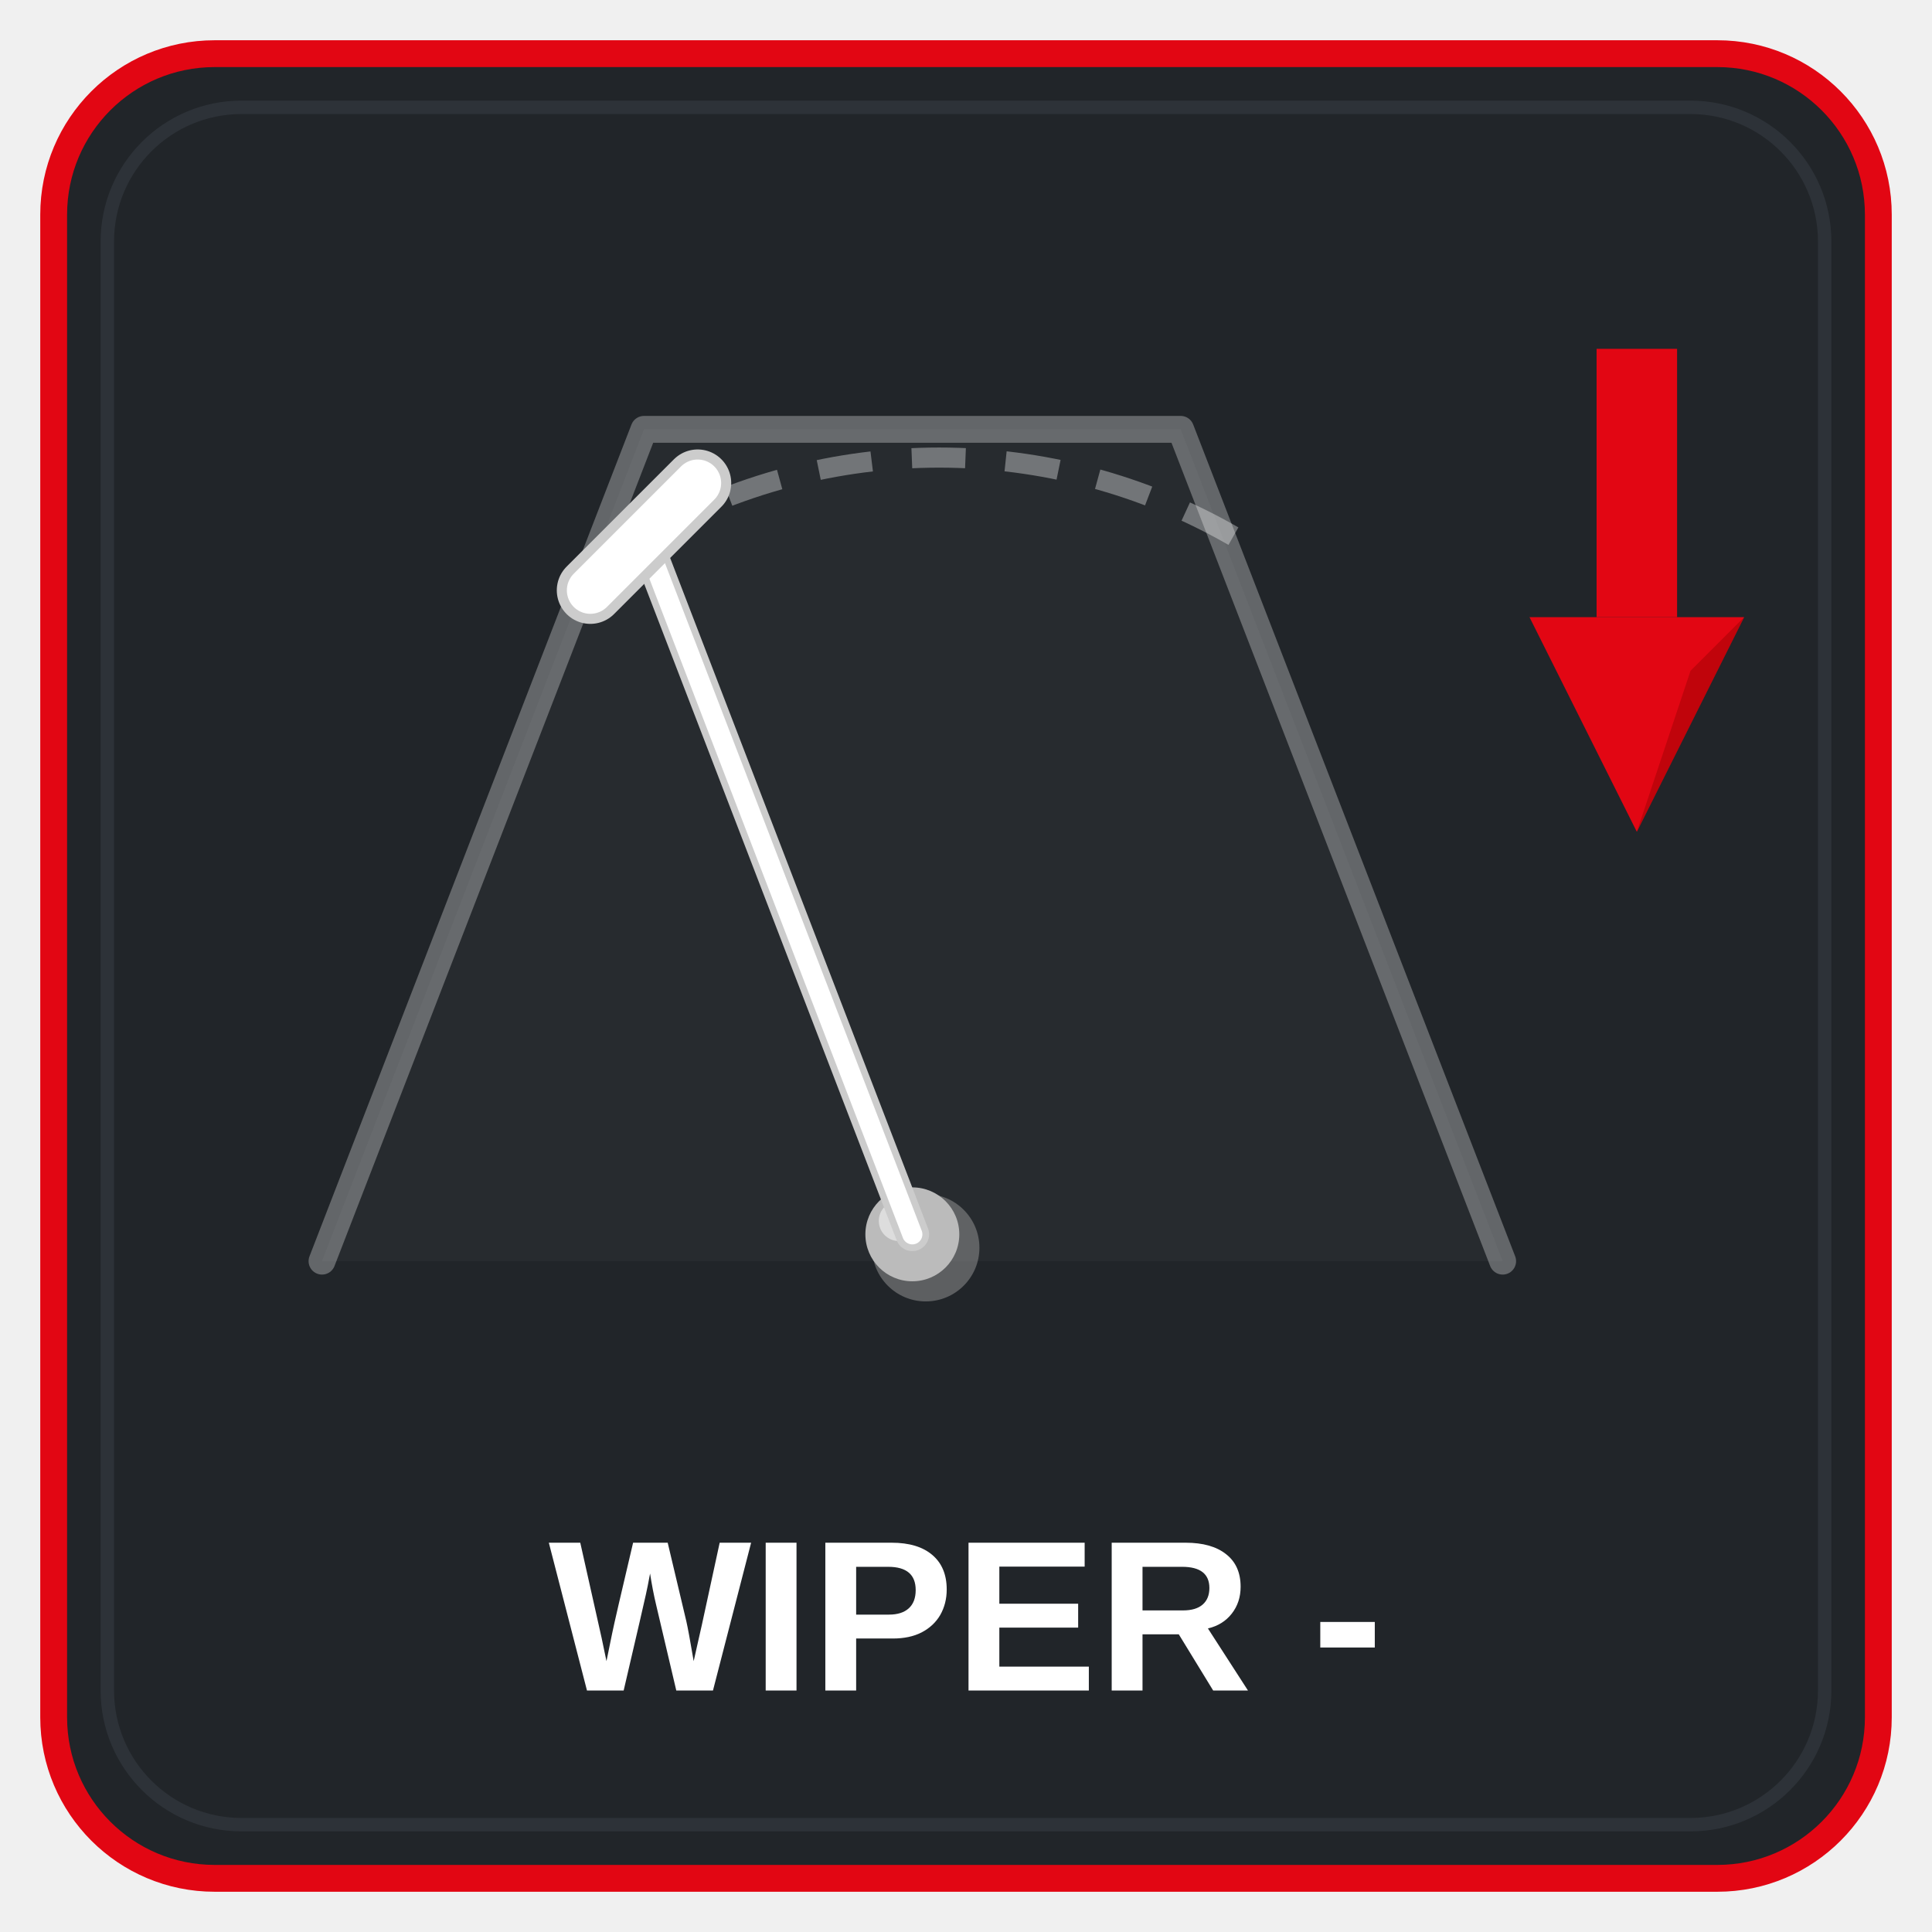
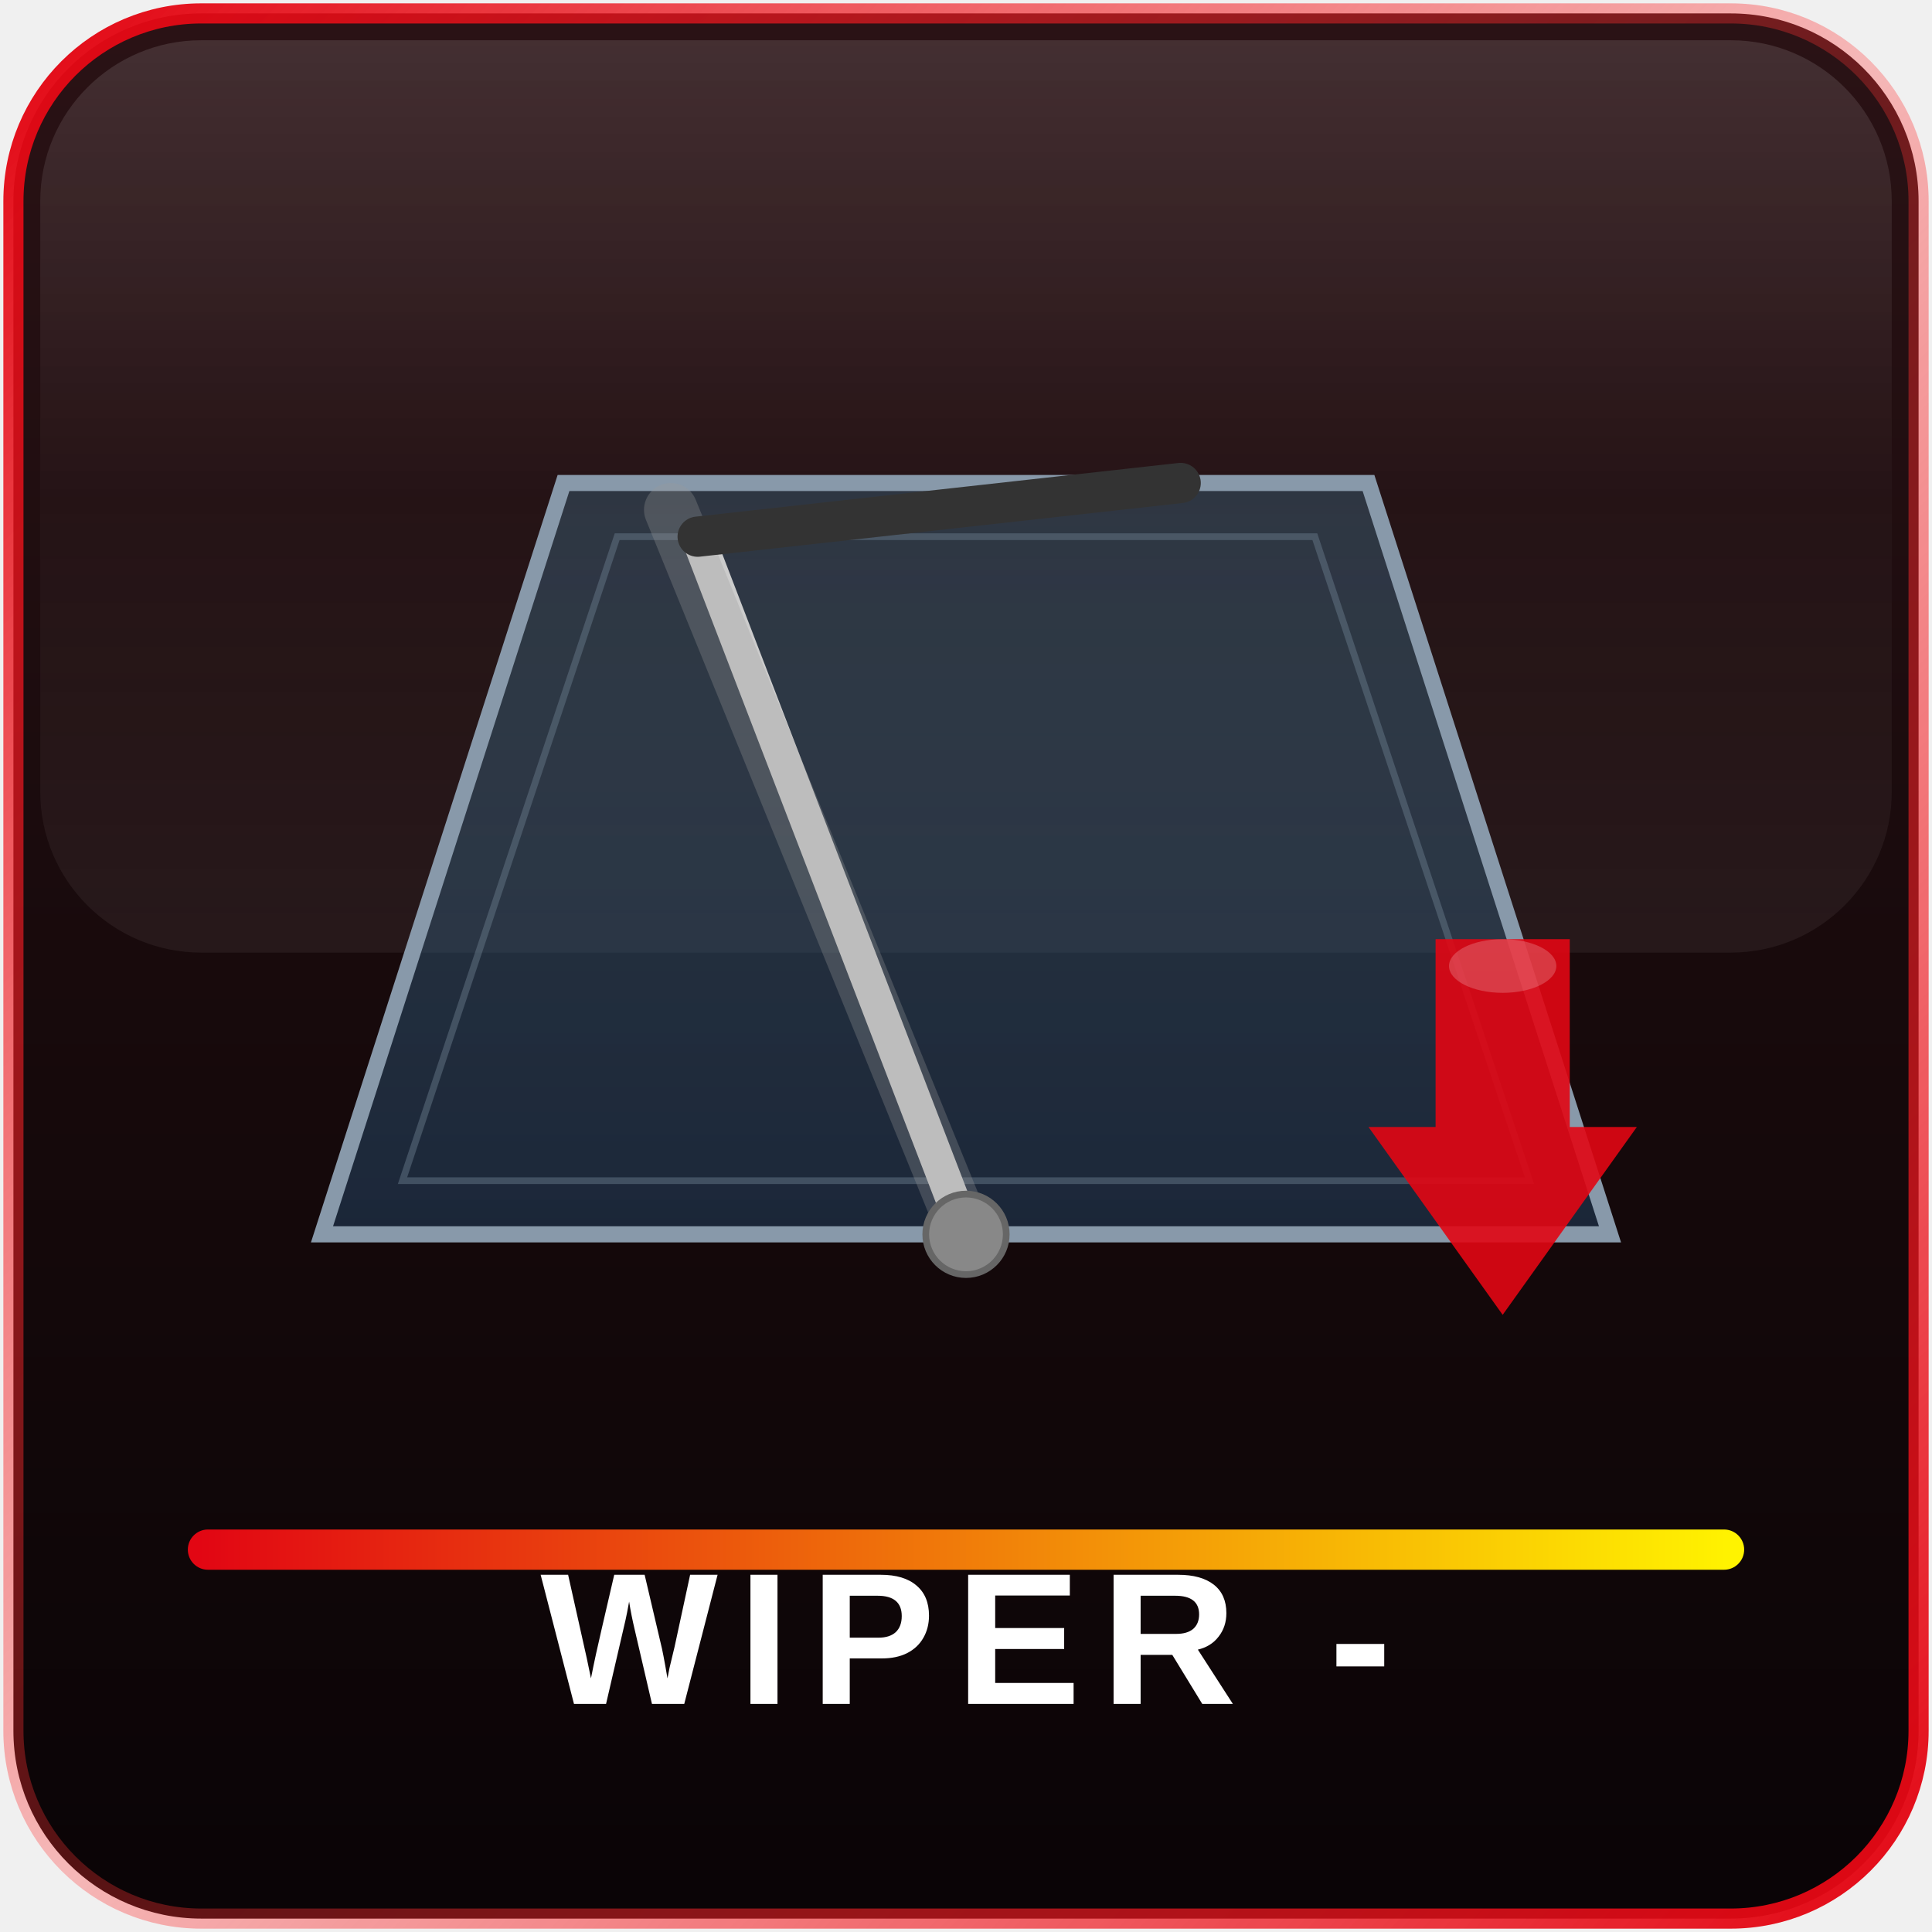
- <svg xmlns="http://www.w3.org/2000/svg" viewBox="0 0 144 144" width="144" height="144">
-   <rect x="4" y="4" width="136" height="136" rx="12" fill="#212529" stroke="#e20613" stroke-width="2" />
-   <rect x="8" y="8" width="128" height="128" rx="10" fill="none" stroke="#2d3238" stroke-width="1" />
-   <path d="M24 94 L48 32 L88 32 L112 94" fill="none" stroke="white" stroke-width="2" stroke-linecap="round" stroke-linejoin="round" opacity="0.3" />
-   <path d="M24 94 L48 32 L88 32 L112 94Z" fill="white" opacity="0.03" />
-   <path d="M48 40 A44 44 0 0 1 92 40" fill="none" stroke="white" stroke-width="1.5" stroke-dasharray="4 3" opacity="0.35" />
-   <circle cx="69" cy="93" r="4" fill="#999" opacity="0.5" />
-   <circle cx="68" cy="92" r="3.5" fill="#bbb" />
-   <circle cx="67" cy="91" r="1.5" fill="white" opacity="0.5" />
-   <line x1="68" y1="92" x2="48" y2="40" stroke="#ccc" stroke-width="2.5" stroke-linecap="round" />
-   <line x1="68" y1="92" x2="48" y2="40" stroke="white" stroke-width="1.5" stroke-linecap="round" />
-   <line x1="44" y1="44" x2="52" y2="36" stroke="#ccc" stroke-width="5" stroke-linecap="round" />
-   <line x1="44" y1="44" x2="52" y2="36" stroke="white" stroke-width="3.5" stroke-linecap="round" />
-   <polygon points="122,62 114,46 130,46" fill="#e20613" />
-   <rect x="119" y="26" width="6" height="20" fill="#e20613" />
-   <polygon points="122,62 126,50 130,46" fill="#8b0000" opacity="0.4" />
-   <text x="72" y="126" text-anchor="middle" font-family="Arial,Helvetica,sans-serif" font-size="16" font-weight="bold" fill="white">WIPER -</text>
+ <svg xmlns="http://www.w3.org/2000/svg" viewBox="0 0 144 144">
+   <defs>
+     <linearGradient id="gwd-bg1" x1="0" y1="0" x2="0" y2="1">
+       <stop offset="0%" stop-color="#2a1215" />
+       <stop offset="50%" stop-color="#180a0c" />
+       <stop offset="100%" stop-color="#0a0406" />
+     </linearGradient>
+     <linearGradient id="gwd-border" x1="0" y1="0" x2="1" y2="1">
+       <stop offset="0%" stop-color="#e20613" />
+       <stop offset="50%" stop-color="#ff3333" stop-opacity="0.3" />
+       <stop offset="100%" stop-color="#e20613" />
+     </linearGradient>
+     <linearGradient id="gwd-shine" x1="0" y1="0" x2="0" y2="1">
+       <stop offset="0%" stop-color="#ffffff" stop-opacity="0.12" />
+       <stop offset="50%" stop-color="#ffffff" stop-opacity="0.02" />
+       <stop offset="100%" stop-color="#ffffff" stop-opacity="0.06" />
+     </linearGradient>
+     <linearGradient id="gwd-glass" x1="0" y1="0" x2="0" y2="1">
+       <stop offset="0%" stop-color="#4488aa" stop-opacity="0.3" />
+       <stop offset="100%" stop-color="#224466" stop-opacity="0.5" />
+     </linearGradient>
+     <linearGradient id="gwd-accent" x1="0" y1="0" x2="1" y2="0">
+       <stop offset="0%" stop-color="#e20613" />
+       <stop offset="100%" stop-color="#fff300" />
+     </linearGradient>
+   </defs>
+   <rect x="1" y="1" width="142" height="142" rx="14" fill="url(#gwd-bg1)" stroke="url(#gwd-border)" stroke-width="1.5" />
+   <rect x="3" y="3" width="138" height="68" rx="12" fill="url(#gwd-shine)" />
+   <path d="M24,92 L42,36 L102,36 L120,92 Z" fill="url(#gwd-glass)" stroke="#8899aa" stroke-width="1.2" />
+   <path d="M30,88 L46,40 L98,40 L114,88 Z" fill="none" stroke="#667788" stroke-width="0.5" opacity="0.5" />
+   <line x1="72" y1="92" x2="52" y2="40" stroke="#cccccc" stroke-width="2.5" stroke-linecap="round" />
+   <line x1="72" y1="92" x2="50" y2="38" stroke="#999999" stroke-width="4" stroke-linecap="round" opacity="0.3" />
+   <line x1="52" y1="40" x2="88" y2="36" stroke="#333333" stroke-width="3" stroke-linecap="round" />
+   <circle cx="72" cy="92" r="3" fill="#888888" stroke="#666666" stroke-width="0.5" />
+   <polygon points="112,98 102,84 107,84 107,70 117,70 117,84 122,84" fill="#e20613" opacity="0.9" />
+   <ellipse cx="112" cy="72" rx="4" ry="2" fill="#ffffff" opacity="0.2" />
+   <rect x="14" y="114" width="116" height="3" rx="1.5" fill="url(#gwd-accent)" />
+   <text x="72" y="127" text-anchor="middle" font-family="Arial,Helvetica,sans-serif" font-size="14" font-weight="bold" fill="#ffffff" letter-spacing="1.5">WIPER -</text>
</svg>
